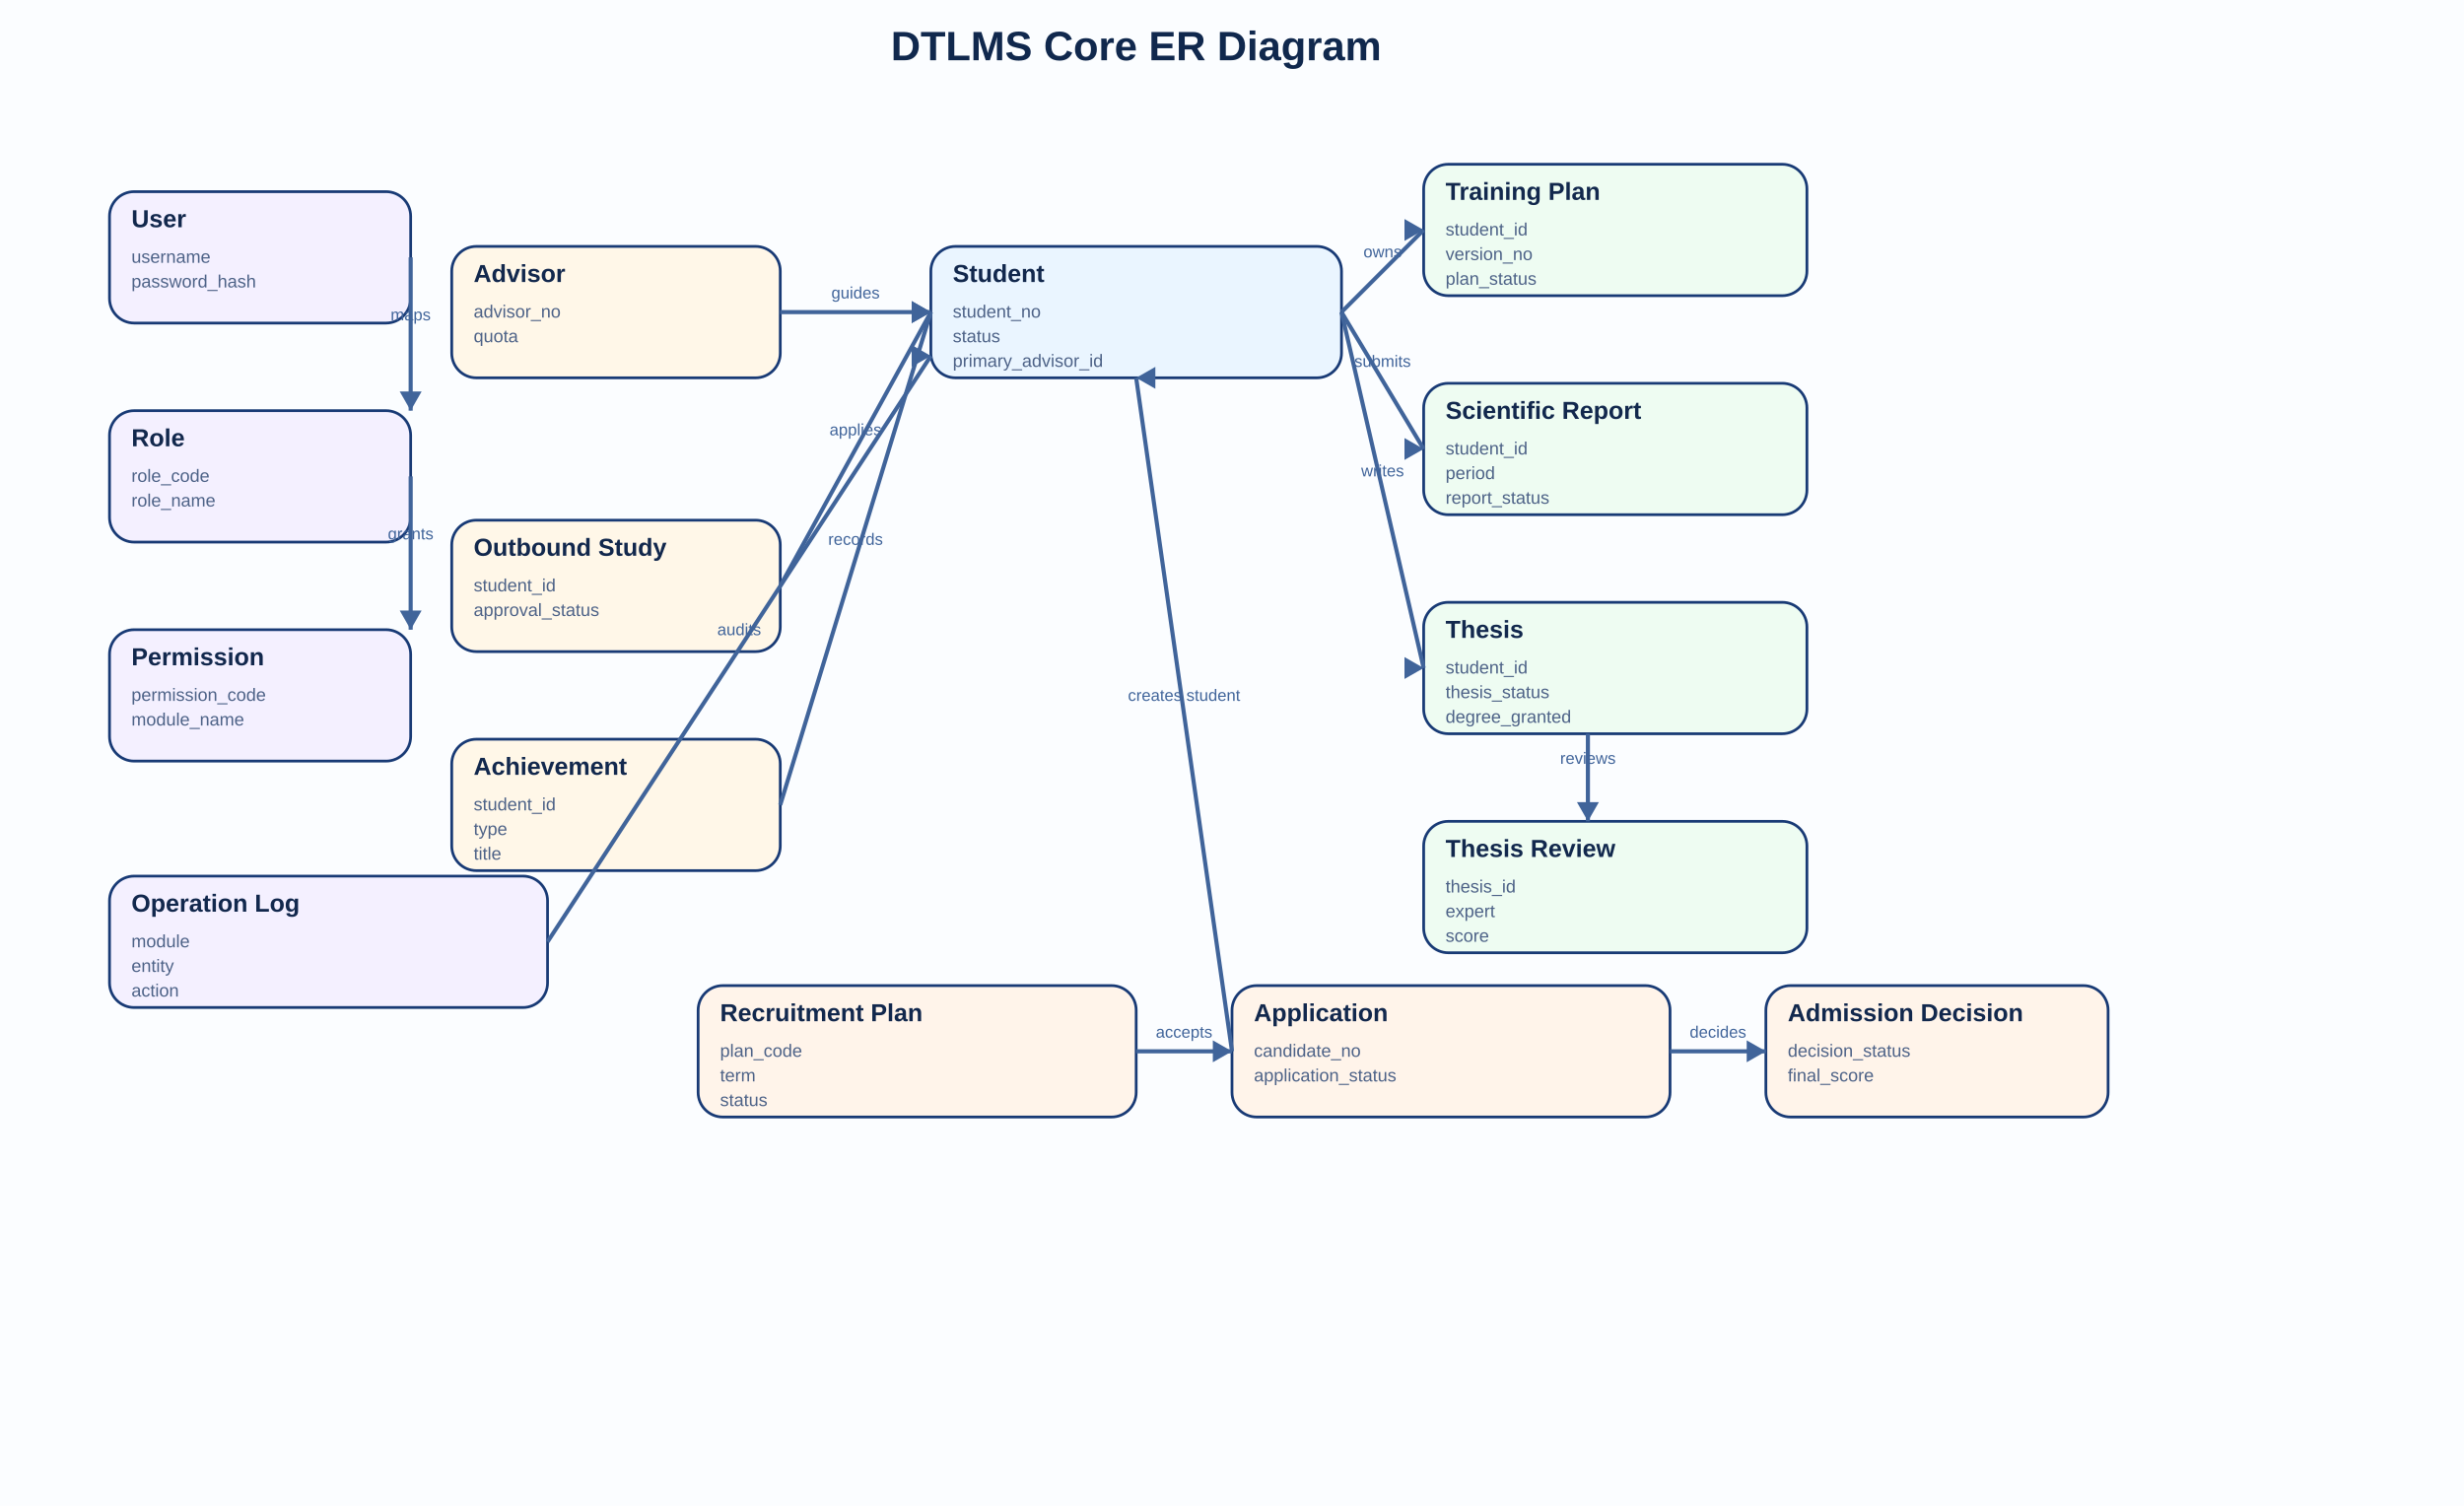
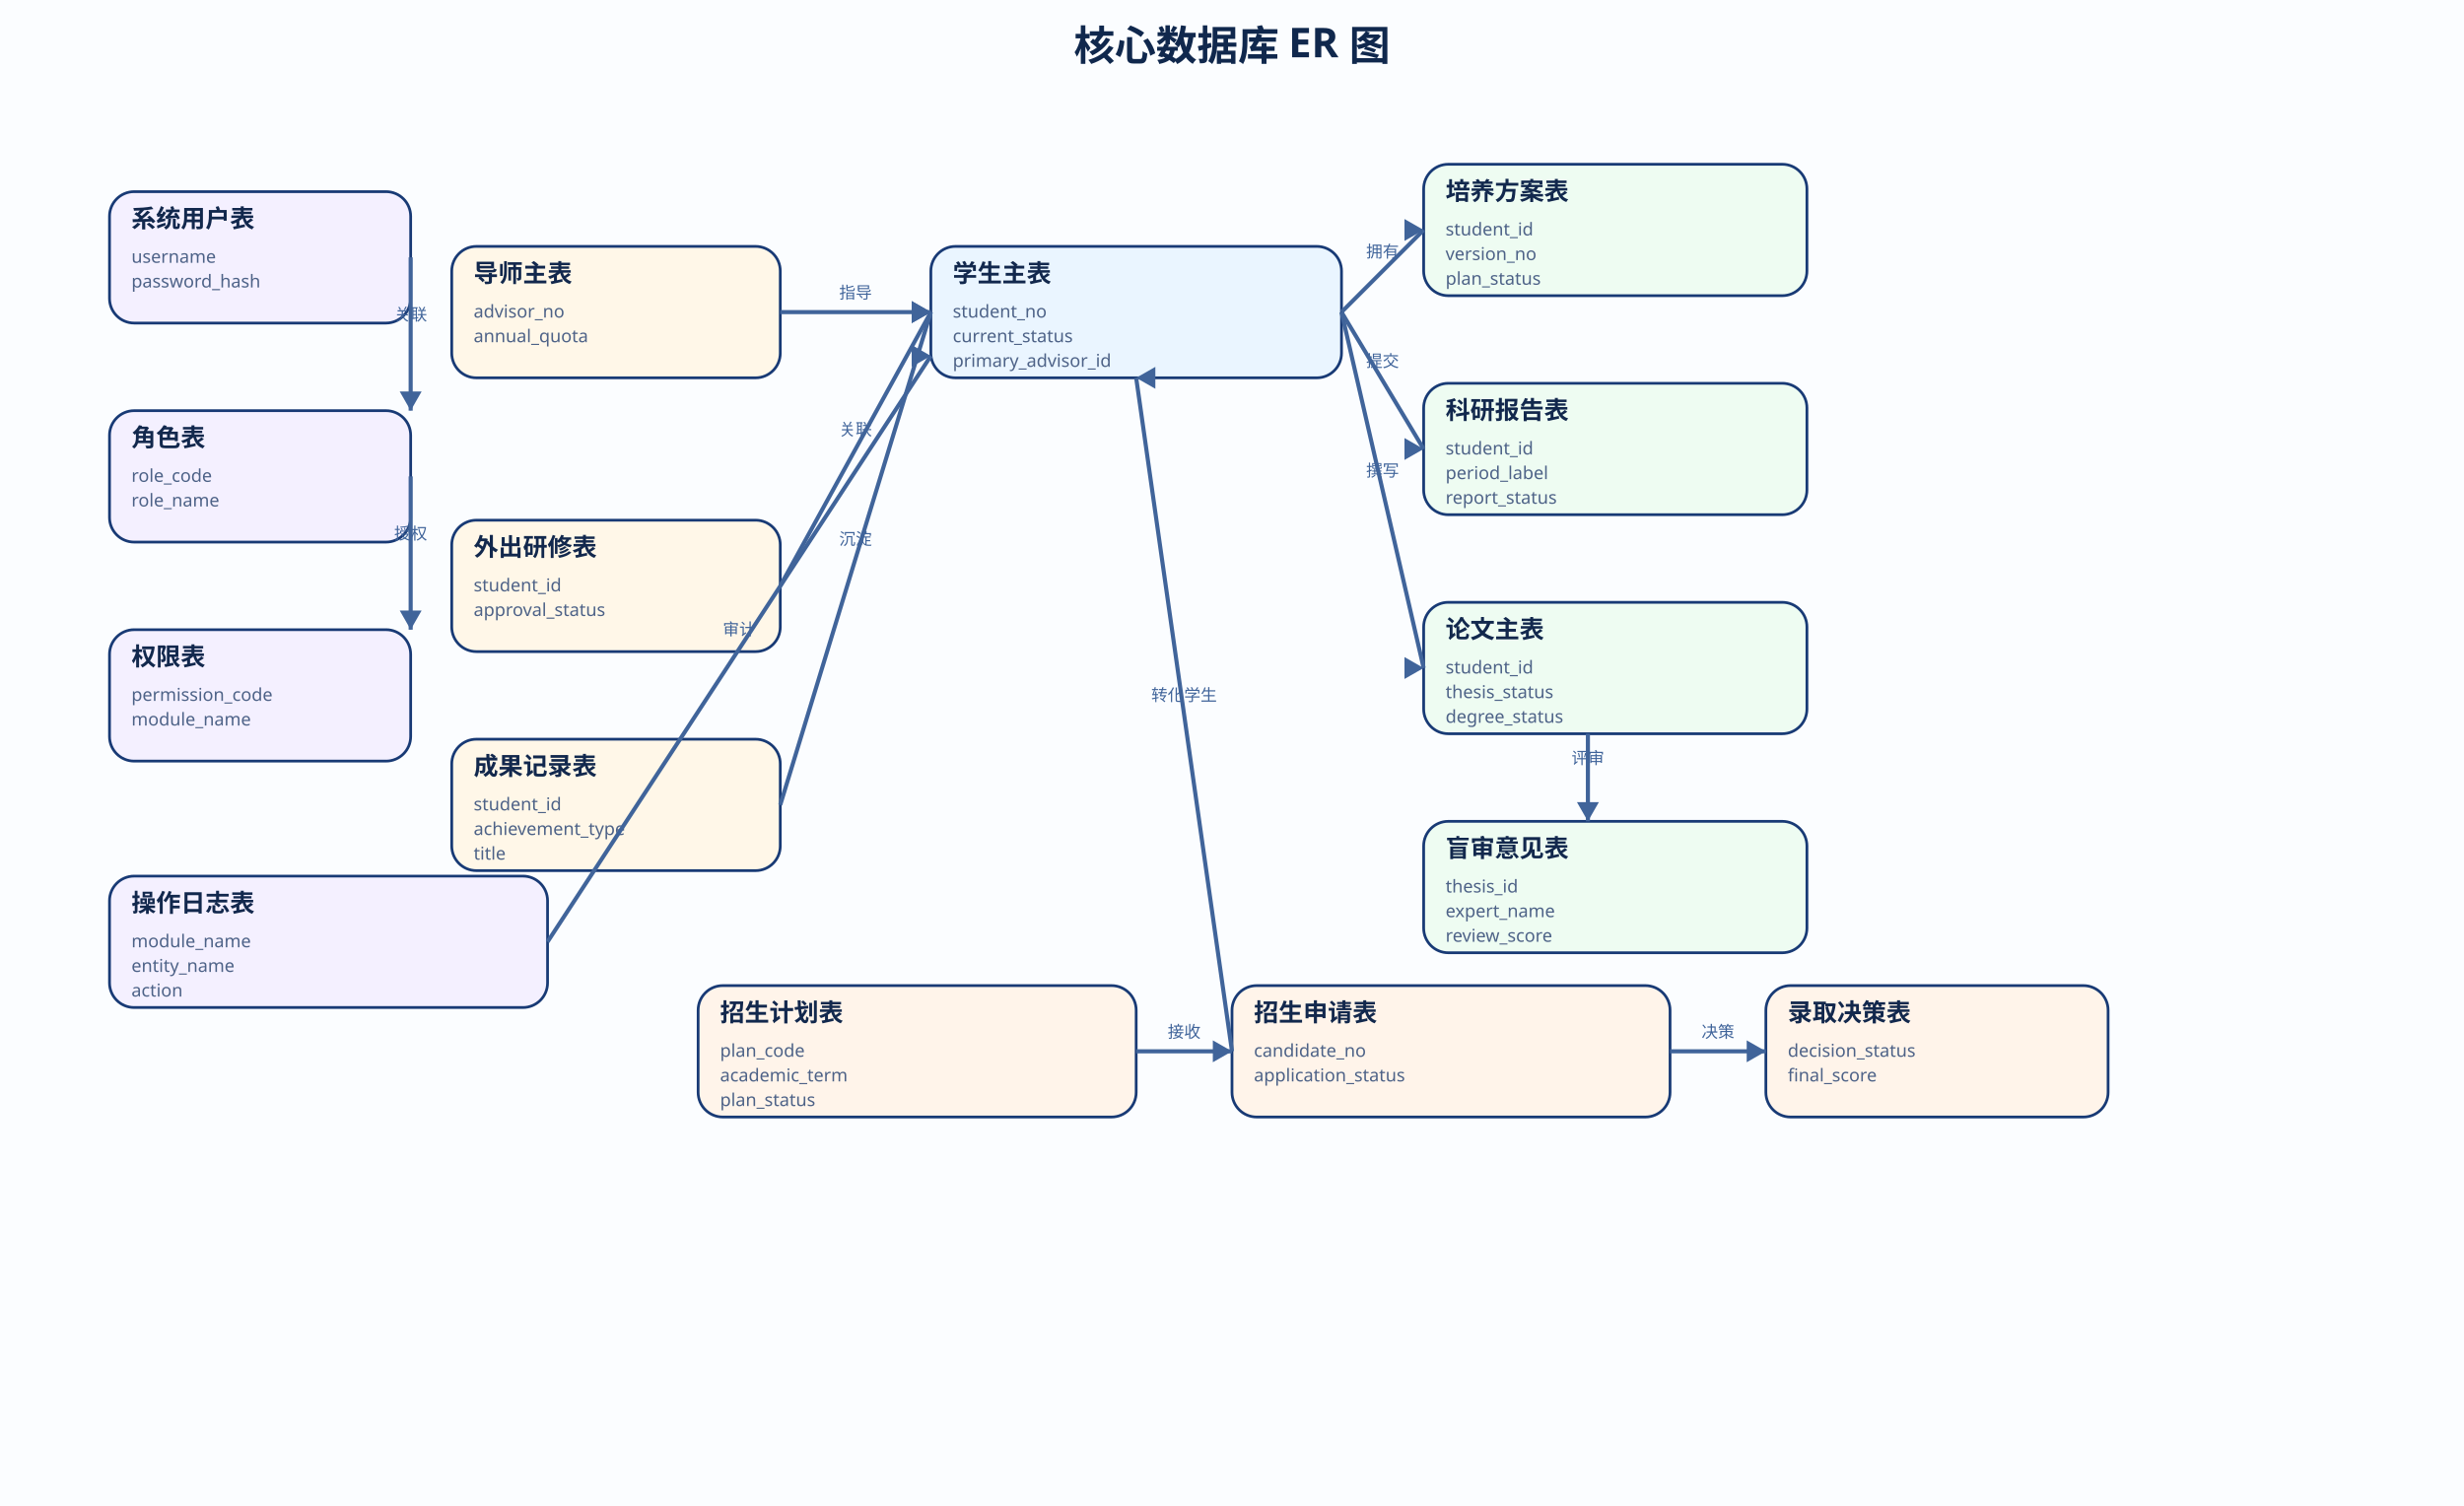
<svg xmlns="http://www.w3.org/2000/svg" baseProfile="full" height="1100px" version="1.1" viewBox="0,0,1800,1100" width="1800px">
  <defs />
  <rect fill="#fbfdff" height="1100" width="1800" x="0" y="0" />
-   <text fill="#10284d" font-family="Arial" font-size="30" font-weight="bold" text-anchor="middle" x="830" y="44">DTLMS Core ER Diagram</text>
+   <text fill="#10284d" font-family="Microsoft YaHei" font-size="30" font-weight="bold" text-anchor="middle" x="900" y="44">核心数据库 ER 图</text>
  <rect fill="#eaf5ff" height="96" rx="18" ry="18" stroke="#183a75" stroke-width="2" width="300" x="680" y="180" />
-   <text fill="#12284d" font-family="Arial" font-size="18" font-weight="bold" x="696" y="206">Student</text>
-   <text fill="#4d6287" font-family="Arial" font-size="13" x="696" y="232">student_no</text>
-   <text fill="#4d6287" font-family="Arial" font-size="13" x="696" y="250">status</text>
-   <text fill="#4d6287" font-family="Arial" font-size="13" x="696" y="268">primary_advisor_id</text>
+   <text fill="#12284d" font-family="Microsoft YaHei" font-size="18" font-weight="bold" x="696" y="206">学生主表</text>
+   <text fill="#4d6287" font-family="Microsoft YaHei" font-size="13" x="696" y="232">student_no</text>
+   <text fill="#4d6287" font-family="Microsoft YaHei" font-size="13" x="696" y="250">current_status</text>
+   <text fill="#4d6287" font-family="Microsoft YaHei" font-size="13" x="696" y="268">primary_advisor_id</text>
  <rect fill="#fff7e8" height="96" rx="18" ry="18" stroke="#183a75" stroke-width="2" width="240" x="330" y="180" />
-   <text fill="#12284d" font-family="Arial" font-size="18" font-weight="bold" x="346" y="206">Advisor</text>
-   <text fill="#4d6287" font-family="Arial" font-size="13" x="346" y="232">advisor_no</text>
-   <text fill="#4d6287" font-family="Arial" font-size="13" x="346" y="250">quota</text>
+   <text fill="#12284d" font-family="Microsoft YaHei" font-size="18" font-weight="bold" x="346" y="206">导师主表</text>
+   <text fill="#4d6287" font-family="Microsoft YaHei" font-size="13" x="346" y="232">advisor_no</text>
+   <text fill="#4d6287" font-family="Microsoft YaHei" font-size="13" x="346" y="250">annual_quota</text>
  <rect fill="#eefcf2" height="96" rx="18" ry="18" stroke="#183a75" stroke-width="2" width="280" x="1040" y="120" />
-   <text fill="#12284d" font-family="Arial" font-size="18" font-weight="bold" x="1056" y="146">Training Plan</text>
-   <text fill="#4d6287" font-family="Arial" font-size="13" x="1056" y="172">student_id</text>
-   <text fill="#4d6287" font-family="Arial" font-size="13" x="1056" y="190">version_no</text>
-   <text fill="#4d6287" font-family="Arial" font-size="13" x="1056" y="208">plan_status</text>
+   <text fill="#12284d" font-family="Microsoft YaHei" font-size="18" font-weight="bold" x="1056" y="146">培养方案表</text>
+   <text fill="#4d6287" font-family="Microsoft YaHei" font-size="13" x="1056" y="172">student_id</text>
+   <text fill="#4d6287" font-family="Microsoft YaHei" font-size="13" x="1056" y="190">version_no</text>
+   <text fill="#4d6287" font-family="Microsoft YaHei" font-size="13" x="1056" y="208">plan_status</text>
  <rect fill="#eefcf2" height="96" rx="18" ry="18" stroke="#183a75" stroke-width="2" width="280" x="1040" y="280" />
-   <text fill="#12284d" font-family="Arial" font-size="18" font-weight="bold" x="1056" y="306">Scientific Report</text>
-   <text fill="#4d6287" font-family="Arial" font-size="13" x="1056" y="332">student_id</text>
-   <text fill="#4d6287" font-family="Arial" font-size="13" x="1056" y="350">period</text>
-   <text fill="#4d6287" font-family="Arial" font-size="13" x="1056" y="368">report_status</text>
+   <text fill="#12284d" font-family="Microsoft YaHei" font-size="18" font-weight="bold" x="1056" y="306">科研报告表</text>
+   <text fill="#4d6287" font-family="Microsoft YaHei" font-size="13" x="1056" y="332">student_id</text>
+   <text fill="#4d6287" font-family="Microsoft YaHei" font-size="13" x="1056" y="350">period_label</text>
+   <text fill="#4d6287" font-family="Microsoft YaHei" font-size="13" x="1056" y="368">report_status</text>
  <rect fill="#eefcf2" height="96" rx="18" ry="18" stroke="#183a75" stroke-width="2" width="280" x="1040" y="440" />
-   <text fill="#12284d" font-family="Arial" font-size="18" font-weight="bold" x="1056" y="466">Thesis</text>
-   <text fill="#4d6287" font-family="Arial" font-size="13" x="1056" y="492">student_id</text>
-   <text fill="#4d6287" font-family="Arial" font-size="13" x="1056" y="510">thesis_status</text>
-   <text fill="#4d6287" font-family="Arial" font-size="13" x="1056" y="528">degree_granted</text>
+   <text fill="#12284d" font-family="Microsoft YaHei" font-size="18" font-weight="bold" x="1056" y="466">论文主表</text>
+   <text fill="#4d6287" font-family="Microsoft YaHei" font-size="13" x="1056" y="492">student_id</text>
+   <text fill="#4d6287" font-family="Microsoft YaHei" font-size="13" x="1056" y="510">thesis_status</text>
+   <text fill="#4d6287" font-family="Microsoft YaHei" font-size="13" x="1056" y="528">degree_status</text>
  <rect fill="#eefcf2" height="96" rx="18" ry="18" stroke="#183a75" stroke-width="2" width="280" x="1040" y="600" />
-   <text fill="#12284d" font-family="Arial" font-size="18" font-weight="bold" x="1056" y="626">Thesis Review</text>
-   <text fill="#4d6287" font-family="Arial" font-size="13" x="1056" y="652">thesis_id</text>
-   <text fill="#4d6287" font-family="Arial" font-size="13" x="1056" y="670">expert</text>
-   <text fill="#4d6287" font-family="Arial" font-size="13" x="1056" y="688">score</text>
+   <text fill="#12284d" font-family="Microsoft YaHei" font-size="18" font-weight="bold" x="1056" y="626">盲审意见表</text>
+   <text fill="#4d6287" font-family="Microsoft YaHei" font-size="13" x="1056" y="652">thesis_id</text>
+   <text fill="#4d6287" font-family="Microsoft YaHei" font-size="13" x="1056" y="670">expert_name</text>
+   <text fill="#4d6287" font-family="Microsoft YaHei" font-size="13" x="1056" y="688">review_score</text>
  <rect fill="#fff7e8" height="96" rx="18" ry="18" stroke="#183a75" stroke-width="2" width="240" x="330" y="380" />
-   <text fill="#12284d" font-family="Arial" font-size="18" font-weight="bold" x="346" y="406">Outbound Study</text>
-   <text fill="#4d6287" font-family="Arial" font-size="13" x="346" y="432">student_id</text>
-   <text fill="#4d6287" font-family="Arial" font-size="13" x="346" y="450">approval_status</text>
+   <text fill="#12284d" font-family="Microsoft YaHei" font-size="18" font-weight="bold" x="346" y="406">外出研修表</text>
+   <text fill="#4d6287" font-family="Microsoft YaHei" font-size="13" x="346" y="432">student_id</text>
+   <text fill="#4d6287" font-family="Microsoft YaHei" font-size="13" x="346" y="450">approval_status</text>
  <rect fill="#fff7e8" height="96" rx="18" ry="18" stroke="#183a75" stroke-width="2" width="240" x="330" y="540" />
-   <text fill="#12284d" font-family="Arial" font-size="18" font-weight="bold" x="346" y="566">Achievement</text>
-   <text fill="#4d6287" font-family="Arial" font-size="13" x="346" y="592">student_id</text>
-   <text fill="#4d6287" font-family="Arial" font-size="13" x="346" y="610">type</text>
-   <text fill="#4d6287" font-family="Arial" font-size="13" x="346" y="628">title</text>
+   <text fill="#12284d" font-family="Microsoft YaHei" font-size="18" font-weight="bold" x="346" y="566">成果记录表</text>
+   <text fill="#4d6287" font-family="Microsoft YaHei" font-size="13" x="346" y="592">student_id</text>
+   <text fill="#4d6287" font-family="Microsoft YaHei" font-size="13" x="346" y="610">achievement_type</text>
+   <text fill="#4d6287" font-family="Microsoft YaHei" font-size="13" x="346" y="628">title</text>
  <rect fill="#f4f0ff" height="96" rx="18" ry="18" stroke="#183a75" stroke-width="2" width="320" x="80" y="640" />
-   <text fill="#12284d" font-family="Arial" font-size="18" font-weight="bold" x="96" y="666">Operation Log</text>
-   <text fill="#4d6287" font-family="Arial" font-size="13" x="96" y="692">module</text>
-   <text fill="#4d6287" font-family="Arial" font-size="13" x="96" y="710">entity</text>
-   <text fill="#4d6287" font-family="Arial" font-size="13" x="96" y="728">action</text>
+   <text fill="#12284d" font-family="Microsoft YaHei" font-size="18" font-weight="bold" x="96" y="666">操作日志表</text>
+   <text fill="#4d6287" font-family="Microsoft YaHei" font-size="13" x="96" y="692">module_name</text>
+   <text fill="#4d6287" font-family="Microsoft YaHei" font-size="13" x="96" y="710">entity_name</text>
+   <text fill="#4d6287" font-family="Microsoft YaHei" font-size="13" x="96" y="728">action</text>
  <rect fill="#f4f0ff" height="96" rx="18" ry="18" stroke="#183a75" stroke-width="2" width="220" x="80" y="140" />
-   <text fill="#12284d" font-family="Arial" font-size="18" font-weight="bold" x="96" y="166">User</text>
-   <text fill="#4d6287" font-family="Arial" font-size="13" x="96" y="192">username</text>
-   <text fill="#4d6287" font-family="Arial" font-size="13" x="96" y="210">password_hash</text>
+   <text fill="#12284d" font-family="Microsoft YaHei" font-size="18" font-weight="bold" x="96" y="166">系统用户表</text>
+   <text fill="#4d6287" font-family="Microsoft YaHei" font-size="13" x="96" y="192">username</text>
+   <text fill="#4d6287" font-family="Microsoft YaHei" font-size="13" x="96" y="210">password_hash</text>
  <rect fill="#f4f0ff" height="96" rx="18" ry="18" stroke="#183a75" stroke-width="2" width="220" x="80" y="300" />
-   <text fill="#12284d" font-family="Arial" font-size="18" font-weight="bold" x="96" y="326">Role</text>
-   <text fill="#4d6287" font-family="Arial" font-size="13" x="96" y="352">role_code</text>
-   <text fill="#4d6287" font-family="Arial" font-size="13" x="96" y="370">role_name</text>
+   <text fill="#12284d" font-family="Microsoft YaHei" font-size="18" font-weight="bold" x="96" y="326">角色表</text>
+   <text fill="#4d6287" font-family="Microsoft YaHei" font-size="13" x="96" y="352">role_code</text>
+   <text fill="#4d6287" font-family="Microsoft YaHei" font-size="13" x="96" y="370">role_name</text>
  <rect fill="#f4f0ff" height="96" rx="18" ry="18" stroke="#183a75" stroke-width="2" width="220" x="80" y="460" />
-   <text fill="#12284d" font-family="Arial" font-size="18" font-weight="bold" x="96" y="486">Permission</text>
-   <text fill="#4d6287" font-family="Arial" font-size="13" x="96" y="512">permission_code</text>
-   <text fill="#4d6287" font-family="Arial" font-size="13" x="96" y="530">module_name</text>
+   <text fill="#12284d" font-family="Microsoft YaHei" font-size="18" font-weight="bold" x="96" y="486">权限表</text>
+   <text fill="#4d6287" font-family="Microsoft YaHei" font-size="13" x="96" y="512">permission_code</text>
+   <text fill="#4d6287" font-family="Microsoft YaHei" font-size="13" x="96" y="530">module_name</text>
  <rect fill="#fff4ea" height="96" rx="18" ry="18" stroke="#183a75" stroke-width="2" width="320" x="510" y="720" />
-   <text fill="#12284d" font-family="Arial" font-size="18" font-weight="bold" x="526" y="746">Recruitment Plan</text>
-   <text fill="#4d6287" font-family="Arial" font-size="13" x="526" y="772">plan_code</text>
-   <text fill="#4d6287" font-family="Arial" font-size="13" x="526" y="790">term</text>
-   <text fill="#4d6287" font-family="Arial" font-size="13" x="526" y="808">status</text>
+   <text fill="#12284d" font-family="Microsoft YaHei" font-size="18" font-weight="bold" x="526" y="746">招生计划表</text>
+   <text fill="#4d6287" font-family="Microsoft YaHei" font-size="13" x="526" y="772">plan_code</text>
+   <text fill="#4d6287" font-family="Microsoft YaHei" font-size="13" x="526" y="790">academic_term</text>
+   <text fill="#4d6287" font-family="Microsoft YaHei" font-size="13" x="526" y="808">plan_status</text>
  <rect fill="#fff4ea" height="96" rx="18" ry="18" stroke="#183a75" stroke-width="2" width="320" x="900" y="720" />
-   <text fill="#12284d" font-family="Arial" font-size="18" font-weight="bold" x="916" y="746">Application</text>
-   <text fill="#4d6287" font-family="Arial" font-size="13" x="916" y="772">candidate_no</text>
-   <text fill="#4d6287" font-family="Arial" font-size="13" x="916" y="790">application_status</text>
+   <text fill="#12284d" font-family="Microsoft YaHei" font-size="18" font-weight="bold" x="916" y="746">招生申请表</text>
+   <text fill="#4d6287" font-family="Microsoft YaHei" font-size="13" x="916" y="772">candidate_no</text>
+   <text fill="#4d6287" font-family="Microsoft YaHei" font-size="13" x="916" y="790">application_status</text>
  <rect fill="#fff4ea" height="96" rx="18" ry="18" stroke="#183a75" stroke-width="2" width="250" x="1290" y="720" />
-   <text fill="#12284d" font-family="Arial" font-size="18" font-weight="bold" x="1306" y="746">Admission Decision</text>
-   <text fill="#4d6287" font-family="Arial" font-size="13" x="1306" y="772">decision_status</text>
-   <text fill="#4d6287" font-family="Arial" font-size="13" x="1306" y="790">final_score</text>
+   <text fill="#12284d" font-family="Microsoft YaHei" font-size="18" font-weight="bold" x="1306" y="746">录取决策表</text>
+   <text fill="#4d6287" font-family="Microsoft YaHei" font-size="13" x="1306" y="772">decision_status</text>
+   <text fill="#4d6287" font-family="Microsoft YaHei" font-size="13" x="1306" y="790">final_score</text>
  <line stroke="#40649a" stroke-width="3" x1="570" x2="680" y1="228" y2="228" />
  <polygon fill="#40649a" points="680,228 666,220 666,236" />
-   <text fill="#40649a" font-family="Arial" font-size="12" text-anchor="middle" x="625.0" y="218.0">guides</text>
+   <text fill="#40649a" font-family="Microsoft YaHei" font-size="12" text-anchor="middle" x="625.0" y="218.0">指导</text>
  <line stroke="#40649a" stroke-width="3" x1="980" x2="1040" y1="228" y2="168" />
  <polygon fill="#40649a" points="1040,168 1026,160 1026,176" />
-   <text fill="#40649a" font-family="Arial" font-size="12" text-anchor="middle" x="1010.0" y="188.0">owns</text>
+   <text fill="#40649a" font-family="Microsoft YaHei" font-size="12" text-anchor="middle" x="1010.0" y="188.0">拥有</text>
  <line stroke="#40649a" stroke-width="3" x1="980" x2="1040" y1="228" y2="328" />
  <polygon fill="#40649a" points="1040,328 1026,320 1026,336" />
-   <text fill="#40649a" font-family="Arial" font-size="12" text-anchor="middle" x="1010.0" y="268.0">submits</text>
+   <text fill="#40649a" font-family="Microsoft YaHei" font-size="12" text-anchor="middle" x="1010.0" y="268.0">提交</text>
  <line stroke="#40649a" stroke-width="3" x1="980" x2="1040" y1="228" y2="488" />
  <polygon fill="#40649a" points="1040,488 1026,480 1026,496" />
-   <text fill="#40649a" font-family="Arial" font-size="12" text-anchor="middle" x="1010.0" y="348.0">writes</text>
+   <text fill="#40649a" font-family="Microsoft YaHei" font-size="12" text-anchor="middle" x="1010.0" y="348.0">撰写</text>
  <line stroke="#40649a" stroke-width="3" x1="1160" x2="1160" y1="536" y2="600" />
  <polygon fill="#40649a" points="1160,600 1152,586 1168,586" />
-   <text fill="#40649a" font-family="Arial" font-size="12" text-anchor="middle" x="1160.0" y="558.0">reviews</text>
+   <text fill="#40649a" font-family="Microsoft YaHei" font-size="12" text-anchor="middle" x="1160.0" y="558.0">评审</text>
  <line stroke="#40649a" stroke-width="3" x1="570" x2="680" y1="428" y2="228" />
  <polygon fill="#40649a" points="680,228 666,220 666,236" />
-   <text fill="#40649a" font-family="Arial" font-size="12" text-anchor="middle" x="625.0" y="318.0">applies</text>
+   <text fill="#40649a" font-family="Microsoft YaHei" font-size="12" text-anchor="middle" x="625.0" y="318.0">关联</text>
  <line stroke="#40649a" stroke-width="3" x1="570" x2="680" y1="588" y2="228" />
  <polygon fill="#40649a" points="680,228 666,220 666,236" />
-   <text fill="#40649a" font-family="Arial" font-size="12" text-anchor="middle" x="625.0" y="398.0">records</text>
+   <text fill="#40649a" font-family="Microsoft YaHei" font-size="12" text-anchor="middle" x="625.0" y="398.0">沉淀</text>
  <line stroke="#40649a" stroke-width="3" x1="400" x2="680" y1="688" y2="260" />
  <polygon fill="#40649a" points="680,260 666,252 666,268" />
-   <text fill="#40649a" font-family="Arial" font-size="12" text-anchor="middle" x="540.0" y="464.0">audits</text>
+   <text fill="#40649a" font-family="Microsoft YaHei" font-size="12" text-anchor="middle" x="540.0" y="464.0">审计</text>
  <line stroke="#40649a" stroke-width="3" x1="300" x2="300" y1="188" y2="300" />
  <polygon fill="#40649a" points="300,300 292,286 308,286" />
-   <text fill="#40649a" font-family="Arial" font-size="12" text-anchor="middle" x="300.0" y="234.0">maps</text>
+   <text fill="#40649a" font-family="Microsoft YaHei" font-size="12" text-anchor="middle" x="300.0" y="234.0">关联</text>
  <line stroke="#40649a" stroke-width="3" x1="300" x2="300" y1="348" y2="460" />
  <polygon fill="#40649a" points="300,460 292,446 308,446" />
-   <text fill="#40649a" font-family="Arial" font-size="12" text-anchor="middle" x="300.0" y="394.0">grants</text>
+   <text fill="#40649a" font-family="Microsoft YaHei" font-size="12" text-anchor="middle" x="300.0" y="394.0">授权</text>
  <line stroke="#40649a" stroke-width="3" x1="830" x2="900" y1="768" y2="768" />
  <polygon fill="#40649a" points="900,768 886,760 886,776" />
-   <text fill="#40649a" font-family="Arial" font-size="12" text-anchor="middle" x="865.0" y="758.0">accepts</text>
+   <text fill="#40649a" font-family="Microsoft YaHei" font-size="12" text-anchor="middle" x="865.0" y="758.0">接收</text>
  <line stroke="#40649a" stroke-width="3" x1="1220" x2="1290" y1="768" y2="768" />
  <polygon fill="#40649a" points="1290,768 1276,760 1276,776" />
-   <text fill="#40649a" font-family="Arial" font-size="12" text-anchor="middle" x="1255.0" y="758.0">decides</text>
+   <text fill="#40649a" font-family="Microsoft YaHei" font-size="12" text-anchor="middle" x="1255.0" y="758.0">决策</text>
  <line stroke="#40649a" stroke-width="3" x1="900" x2="830" y1="768" y2="276" />
  <polygon fill="#40649a" points="830,276 844,268 844,284" />
-   <text fill="#40649a" font-family="Arial" font-size="12" text-anchor="middle" x="865.0" y="512.0">creates student</text>
+   <text fill="#40649a" font-family="Microsoft YaHei" font-size="12" text-anchor="middle" x="865.0" y="512.0">转化学生</text>
</svg>
